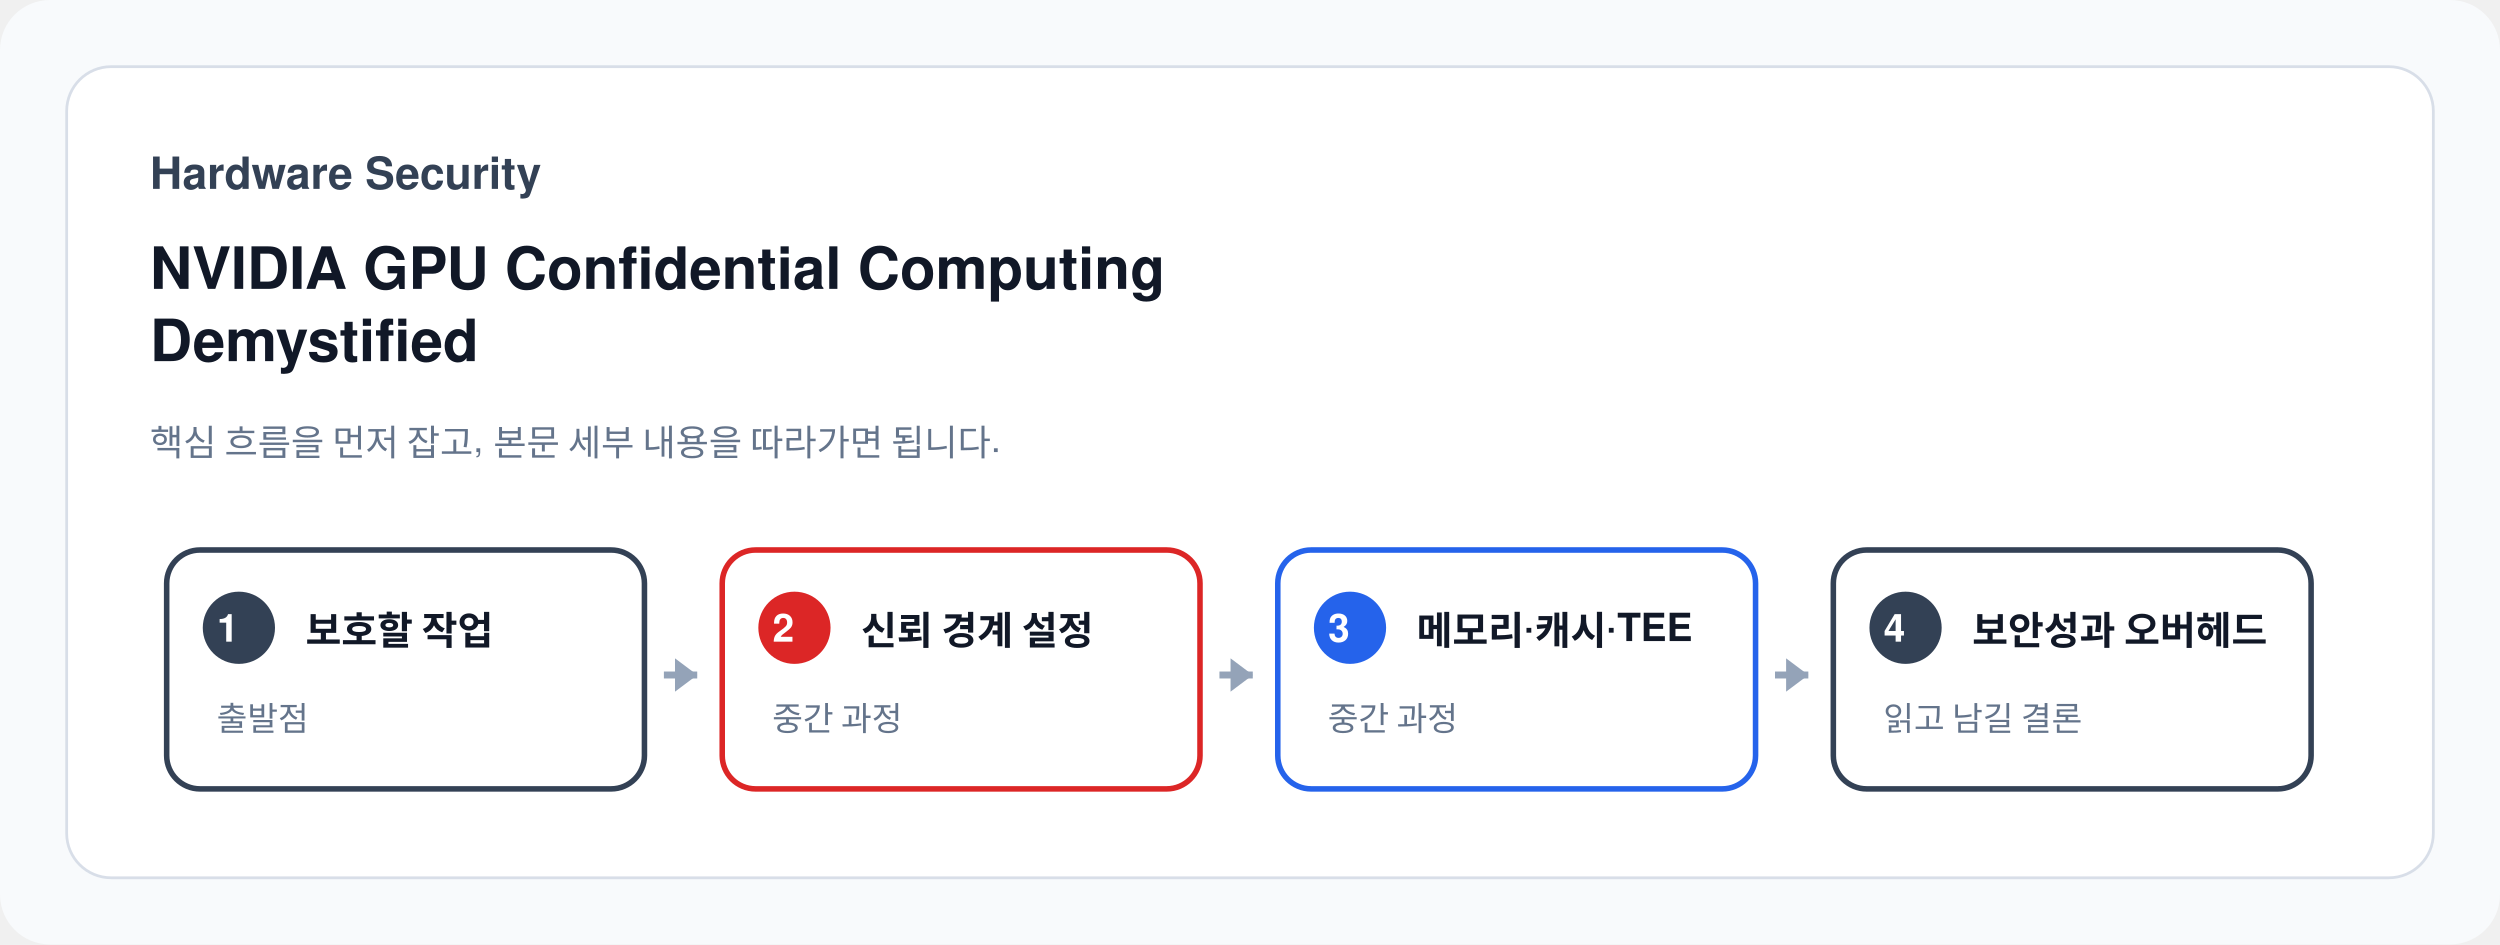
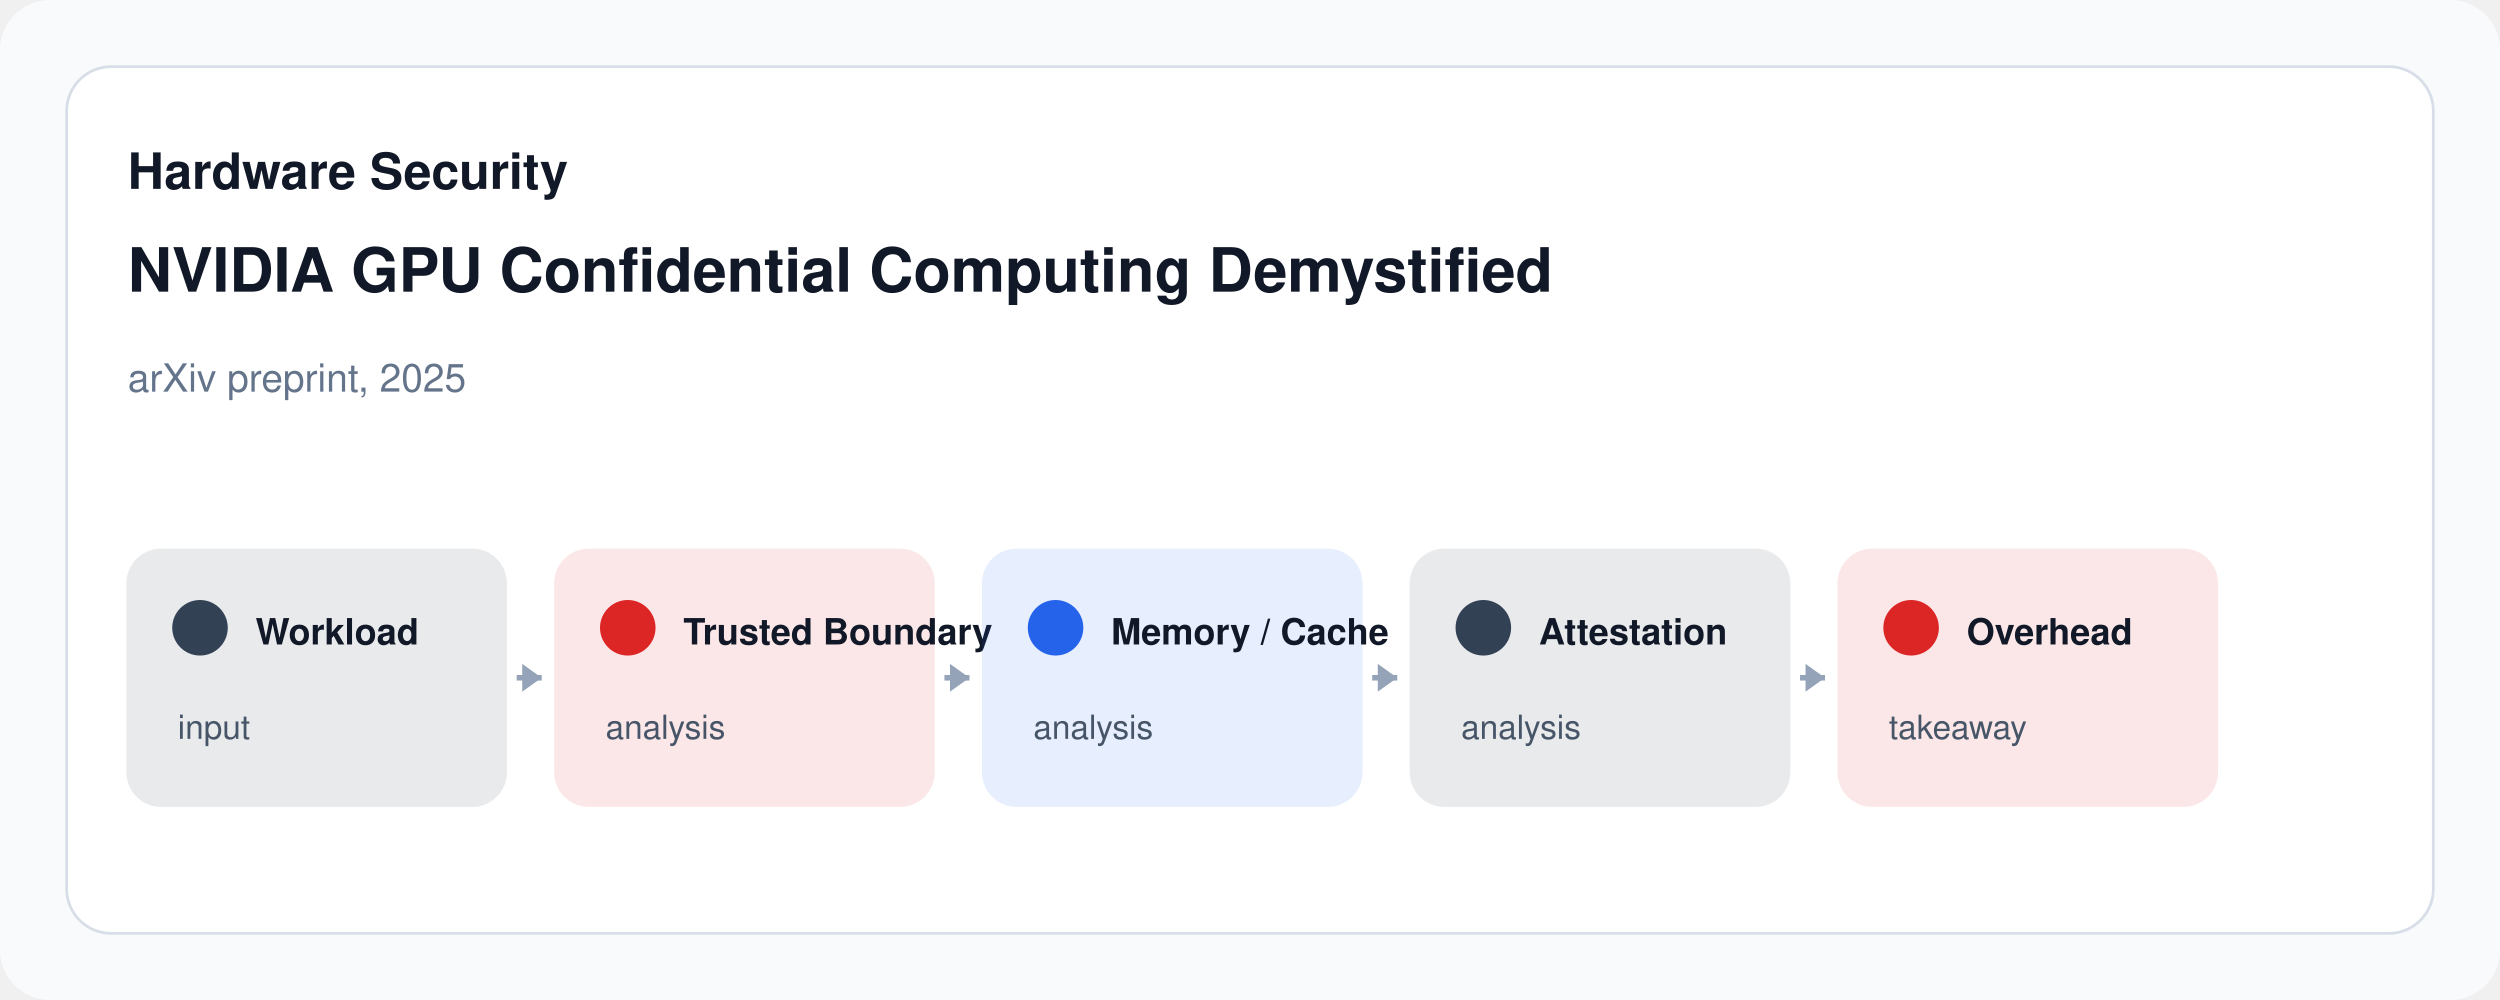
- <svg xmlns="http://www.w3.org/2000/svg" width="900" height="340" viewBox="0 0 900 340" role="img" aria-labelledby="title desc">
-   <rect width="900" height="340" rx="18" fill="#f8fafc" />
-   <rect x="24" y="24" width="852" height="292" rx="16" fill="#ffffff" stroke="#d8dee8" />
-   <text x="54" y="68" font-family="-apple-system, BlinkMacSystemFont, Segoe UI, Apple SD Gothic Neo, Noto Sans KR, Helvetica, Arial, sans-serif" font-size="16" font-weight="700" fill="#334155">Hardware Security</text>
-   <text x="54" y="104" font-family="-apple-system, BlinkMacSystemFont, Segoe UI, Apple SD Gothic Neo, Noto Sans KR, Helvetica, Arial, sans-serif" font-size="21" font-weight="700" fill="#111827">NVIDIA GPU Confidential Computing</text>
-   <text x="54" y="130" font-family="-apple-system, BlinkMacSystemFont, Segoe UI, Apple SD Gothic Neo, Noto Sans KR, Helvetica, Arial, sans-serif" font-size="21" font-weight="700" fill="#111827">Demystified</text>
-   <text x="54" y="164" font-family="-apple-system, BlinkMacSystemFont, Segoe UI, Apple SD Gothic Neo, Noto Sans KR, Helvetica, Arial, sans-serif" font-size="13" fill="#64748b">핵심 흐름을 먼저 잡고, 본문 세부 내용을 따라가면 됩니다.</text>
-   <rect x="60" y="198" width="172" height="86" rx="12" fill="#ffffff" stroke="#334155" stroke-width="2" />
-   <circle cx="86" cy="226" r="13" fill="#334155" />
-   <text x="82" y="231" text-anchor="middle" font-family="-apple-system, BlinkMacSystemFont, Segoe UI, Helvetica, Arial, sans-serif" font-size="14" font-weight="700" fill="#ffffff">1</text>
-   <text x="110" y="232" font-family="-apple-system, BlinkMacSystemFont, Segoe UI, Apple SD Gothic Neo, Noto Sans KR, Helvetica, Arial, sans-serif" font-size="14" font-weight="700" fill="#111827">보호할 작업</text>
-   <text x="78" y="263" font-family="-apple-system, BlinkMacSystemFont, Segoe UI, Apple SD Gothic Neo, Noto Sans KR, Helvetica, Arial, sans-serif" font-size="12" fill="#64748b">출발점</text>
-   <path d="M239 243 H251" stroke="#94a3b8" stroke-width="2.5" />
-   <path d="M251 243 l-8 -6 v12 z" fill="#94a3b8" />
-   <rect x="260" y="198" width="172" height="86" rx="12" fill="#ffffff" stroke="#dc2626" stroke-width="2" />
-   <circle cx="286" cy="226" r="13" fill="#dc2626" />
-   <text x="282" y="231" text-anchor="middle" font-family="-apple-system, BlinkMacSystemFont, Segoe UI, Helvetica, Arial, sans-serif" font-size="14" font-weight="700" fill="#ffffff">2</text>
-   <text x="310" y="232" font-family="-apple-system, BlinkMacSystemFont, Segoe UI, Apple SD Gothic Neo, Noto Sans KR, Helvetica, Arial, sans-serif" font-size="14" font-weight="700" fill="#111827">신뢰 경계 설정</text>
-   <text x="278" y="263" font-family="-apple-system, BlinkMacSystemFont, Segoe UI, Apple SD Gothic Neo, Noto Sans KR, Helvetica, Arial, sans-serif" font-size="12" fill="#64748b">중간 과정</text>
-   <path d="M439 243 H451" stroke="#94a3b8" stroke-width="2.5" />
-   <path d="M451 243 l-8 -6 v12 z" fill="#94a3b8" />
-   <rect x="460" y="198" width="172" height="86" rx="12" fill="#ffffff" stroke="#2563eb" stroke-width="2" />
-   <circle cx="486" cy="226" r="13" fill="#2563eb" />
-   <text x="482" y="231" text-anchor="middle" font-family="-apple-system, BlinkMacSystemFont, Segoe UI, Helvetica, Arial, sans-serif" font-size="14" font-weight="700" fill="#ffffff">3</text>
-   <text x="510" y="232" font-family="-apple-system, BlinkMacSystemFont, Segoe UI, Apple SD Gothic Neo, Noto Sans KR, Helvetica, Arial, sans-serif" font-size="14" font-weight="700" fill="#111827">메모리·캐시·TEE</text>
-   <text x="478" y="263" font-family="-apple-system, BlinkMacSystemFont, Segoe UI, Apple SD Gothic Neo, Noto Sans KR, Helvetica, Arial, sans-serif" font-size="12" fill="#64748b">중간 과정</text>
-   <path d="M639 243 H651" stroke="#94a3b8" stroke-width="2.5" />
-   <path d="M651 243 l-8 -6 v12 z" fill="#94a3b8" />
-   <rect x="660" y="198" width="172" height="86" rx="12" fill="#ffffff" stroke="#334155" stroke-width="2" />
-   <circle cx="686" cy="226" r="13" fill="#334155" />
-   <text x="682" y="231" text-anchor="middle" font-family="-apple-system, BlinkMacSystemFont, Segoe UI, Helvetica, Arial, sans-serif" font-size="14" font-weight="700" fill="#ffffff">4</text>
-   <text x="710" y="232" font-family="-apple-system, BlinkMacSystemFont, Segoe UI, Apple SD Gothic Neo, Noto Sans KR, Helvetica, Arial, sans-serif" font-size="14" font-weight="700" fill="#111827">보안성과 오버헤드</text>
-   <text x="678" y="263" font-family="-apple-system, BlinkMacSystemFont, Segoe UI, Apple SD Gothic Neo, Noto Sans KR, Helvetica, Arial, sans-serif" font-size="12" fill="#64748b">읽고 남길 결론</text>
+ <svg xmlns="http://www.w3.org/2000/svg" width="900" height="360" viewBox="0 0 900 360" role="img" aria-labelledby="title desc">
+   <rect width="900" height="360" rx="18" fill="#f8fafc" />
+   <rect x="24" y="24" width="852" height="312" rx="16" fill="#ffffff" stroke="#d8dee8" />
+   <text x="46" y="68" font-family="-apple-system, BlinkMacSystemFont, Segoe UI, Helvetica, Arial, sans-serif" font-size="18" font-weight="700" fill="#111827">Hardware Security</text>
+   <text x="46" y="105" font-family="-apple-system, BlinkMacSystemFont, Segoe UI, Helvetica, Arial, sans-serif" font-size="22" font-weight="700" fill="#111827">NVIDIA GPU Confidential Computing Demystified</text>
+   <text x="46" y="141" font-family="-apple-system, BlinkMacSystemFont, Segoe UI, Helvetica, Arial, sans-serif" font-size="14" fill="#64748b">arXiv preprint, 2025</text>
+   <rect x="46" y="198" width="136" height="92" rx="12" fill="#334155" opacity="0.11" stroke="#334155" />
+   <circle cx="72" cy="226" r="10" fill="#334155" />
+   <text x="92" y="232" font-family="-apple-system, BlinkMacSystemFont, Segoe UI, Helvetica, Arial, sans-serif" font-size="13" font-weight="700" fill="#111827">Workload</text>
+   <text x="64" y="266" font-family="-apple-system, BlinkMacSystemFont, Segoe UI, Helvetica, Arial, sans-serif" font-size="12" fill="#475569">input</text>
+   <path d="M186 244 H195" stroke="#94a3b8" stroke-width="2" />
+   <path d="M195 244 l-7 -5 v10 z" fill="#94a3b8" />
+   <rect x="200" y="198" width="136" height="92" rx="12" fill="#dc2626" opacity="0.11" stroke="#dc2626" />
+   <circle cx="226" cy="226" r="10" fill="#dc2626" />
+   <text x="246" y="232" font-family="-apple-system, BlinkMacSystemFont, Segoe UI, Helvetica, Arial, sans-serif" font-size="13" font-weight="700" fill="#111827">Trusted Boundary</text>
+   <text x="218" y="266" font-family="-apple-system, BlinkMacSystemFont, Segoe UI, Helvetica, Arial, sans-serif" font-size="12" fill="#475569">analysis</text>
+   <path d="M340 244 H349" stroke="#94a3b8" stroke-width="2" />
+   <path d="M349 244 l-7 -5 v10 z" fill="#94a3b8" />
+   <rect x="354" y="198" width="136" height="92" rx="12" fill="#2563eb" opacity="0.11" stroke="#2563eb" />
+   <circle cx="380" cy="226" r="10" fill="#2563eb" />
+   <text x="400" y="232" font-family="-apple-system, BlinkMacSystemFont, Segoe UI, Helvetica, Arial, sans-serif" font-size="13" font-weight="700" fill="#111827">Memory / Cache</text>
+   <text x="372" y="266" font-family="-apple-system, BlinkMacSystemFont, Segoe UI, Helvetica, Arial, sans-serif" font-size="12" fill="#475569">analysis</text>
+   <path d="M494 244 H503" stroke="#94a3b8" stroke-width="2" />
+   <path d="M503 244 l-7 -5 v10 z" fill="#94a3b8" />
+   <rect x="508" y="198" width="136" height="92" rx="12" fill="#334155" opacity="0.11" stroke="#334155" />
+   <circle cx="534" cy="226" r="10" fill="#334155" />
+   <text x="554" y="232" font-family="-apple-system, BlinkMacSystemFont, Segoe UI, Helvetica, Arial, sans-serif" font-size="13" font-weight="700" fill="#111827">Attestation</text>
+   <text x="526" y="266" font-family="-apple-system, BlinkMacSystemFont, Segoe UI, Helvetica, Arial, sans-serif" font-size="12" fill="#475569">analysis</text>
+   <path d="M648 244 H657" stroke="#94a3b8" stroke-width="2" />
+   <path d="M657 244 l-7 -5 v10 z" fill="#94a3b8" />
+   <rect x="662" y="198" width="136" height="92" rx="12" fill="#dc2626" opacity="0.11" stroke="#dc2626" />
+   <circle cx="688" cy="226" r="10" fill="#dc2626" />
+   <text x="708" y="232" font-family="-apple-system, BlinkMacSystemFont, Segoe UI, Helvetica, Arial, sans-serif" font-size="13" font-weight="700" fill="#111827">Overhead</text>
+   <text x="680" y="266" font-family="-apple-system, BlinkMacSystemFont, Segoe UI, Helvetica, Arial, sans-serif" font-size="12" fill="#475569">takeaway</text>
</svg>
